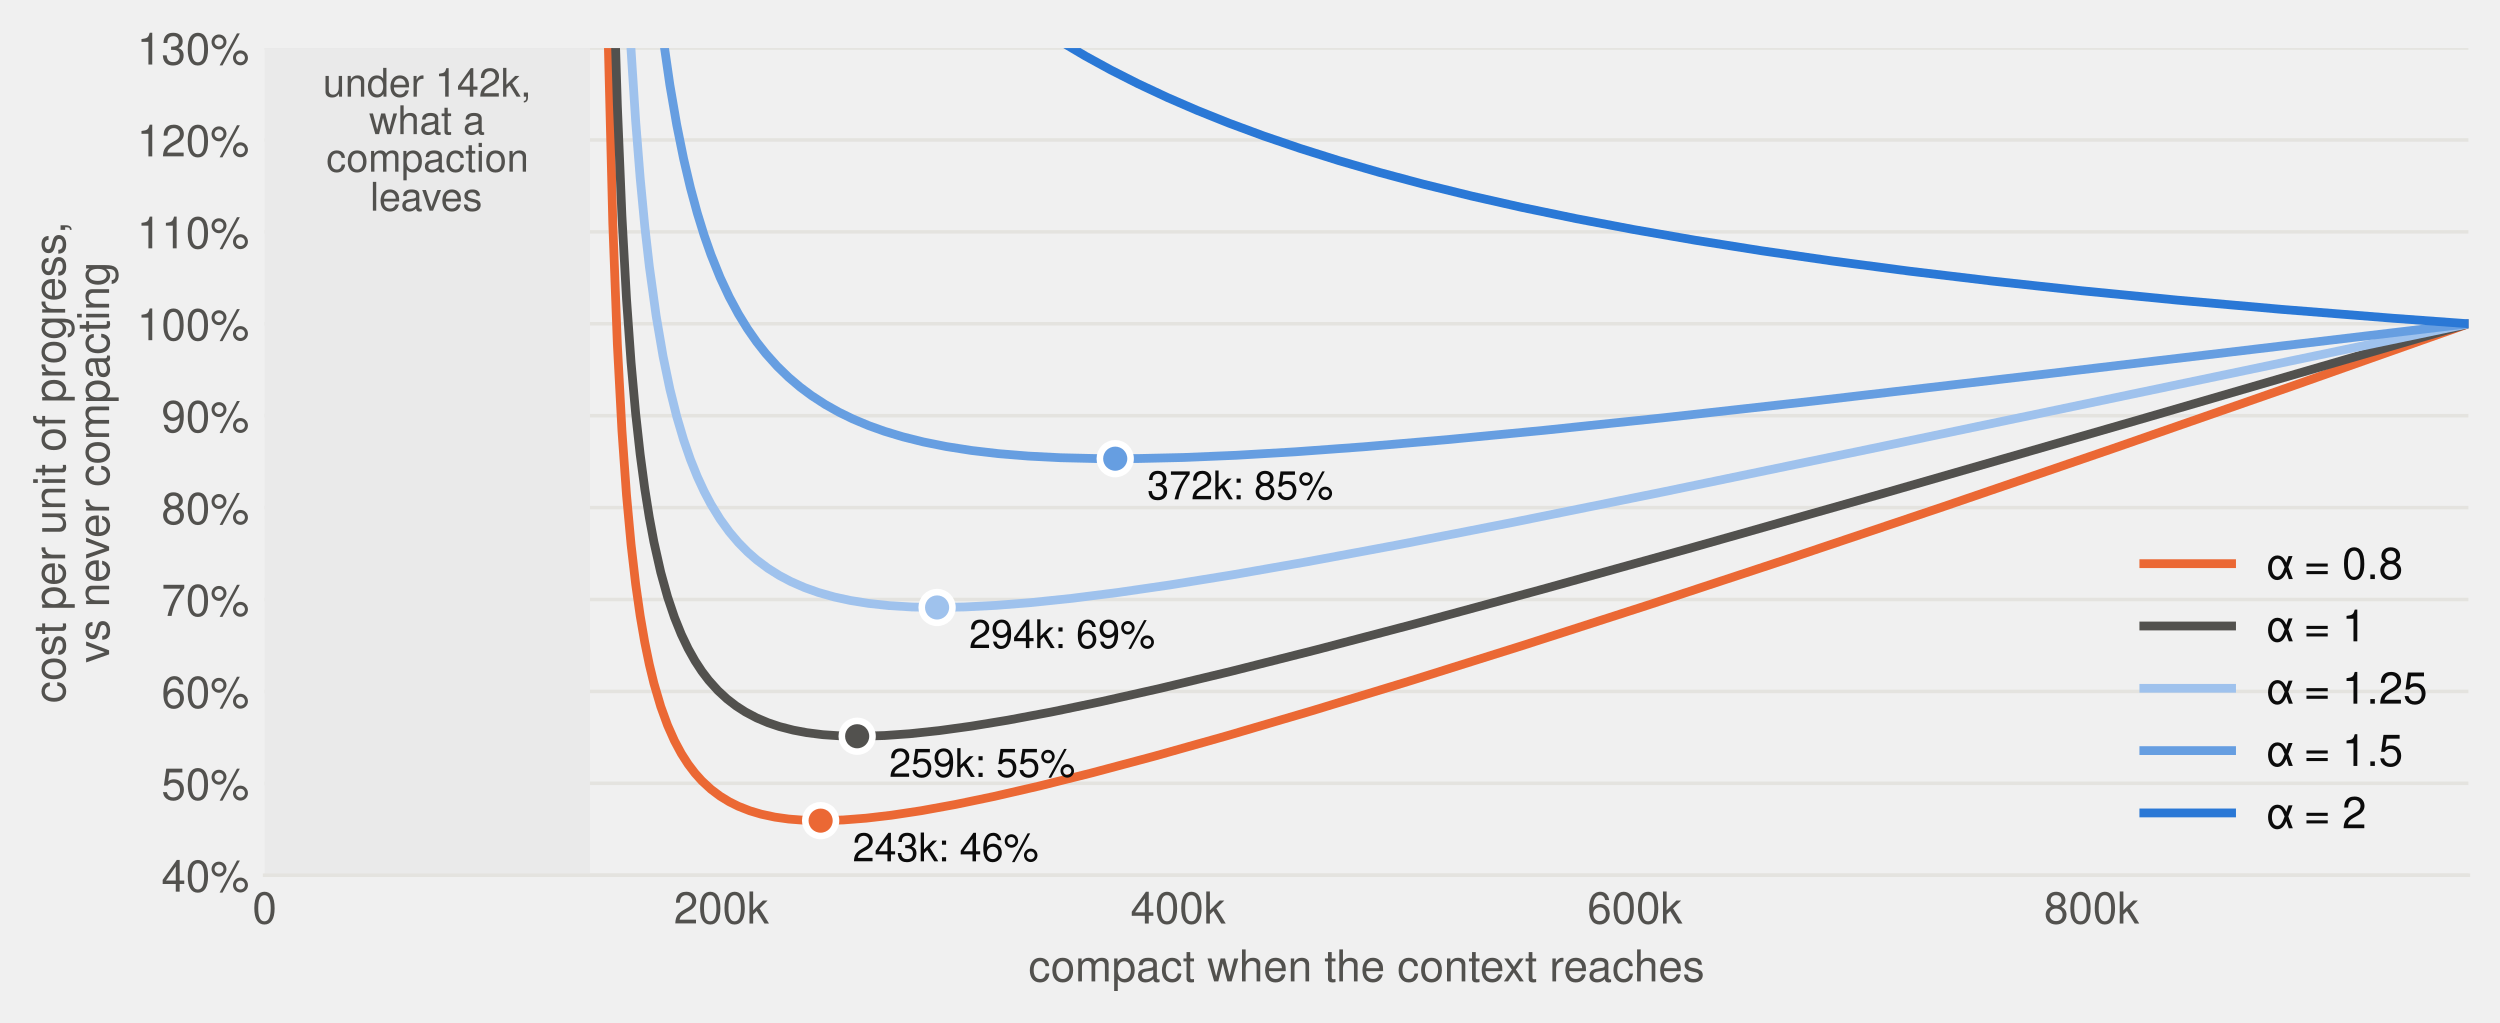
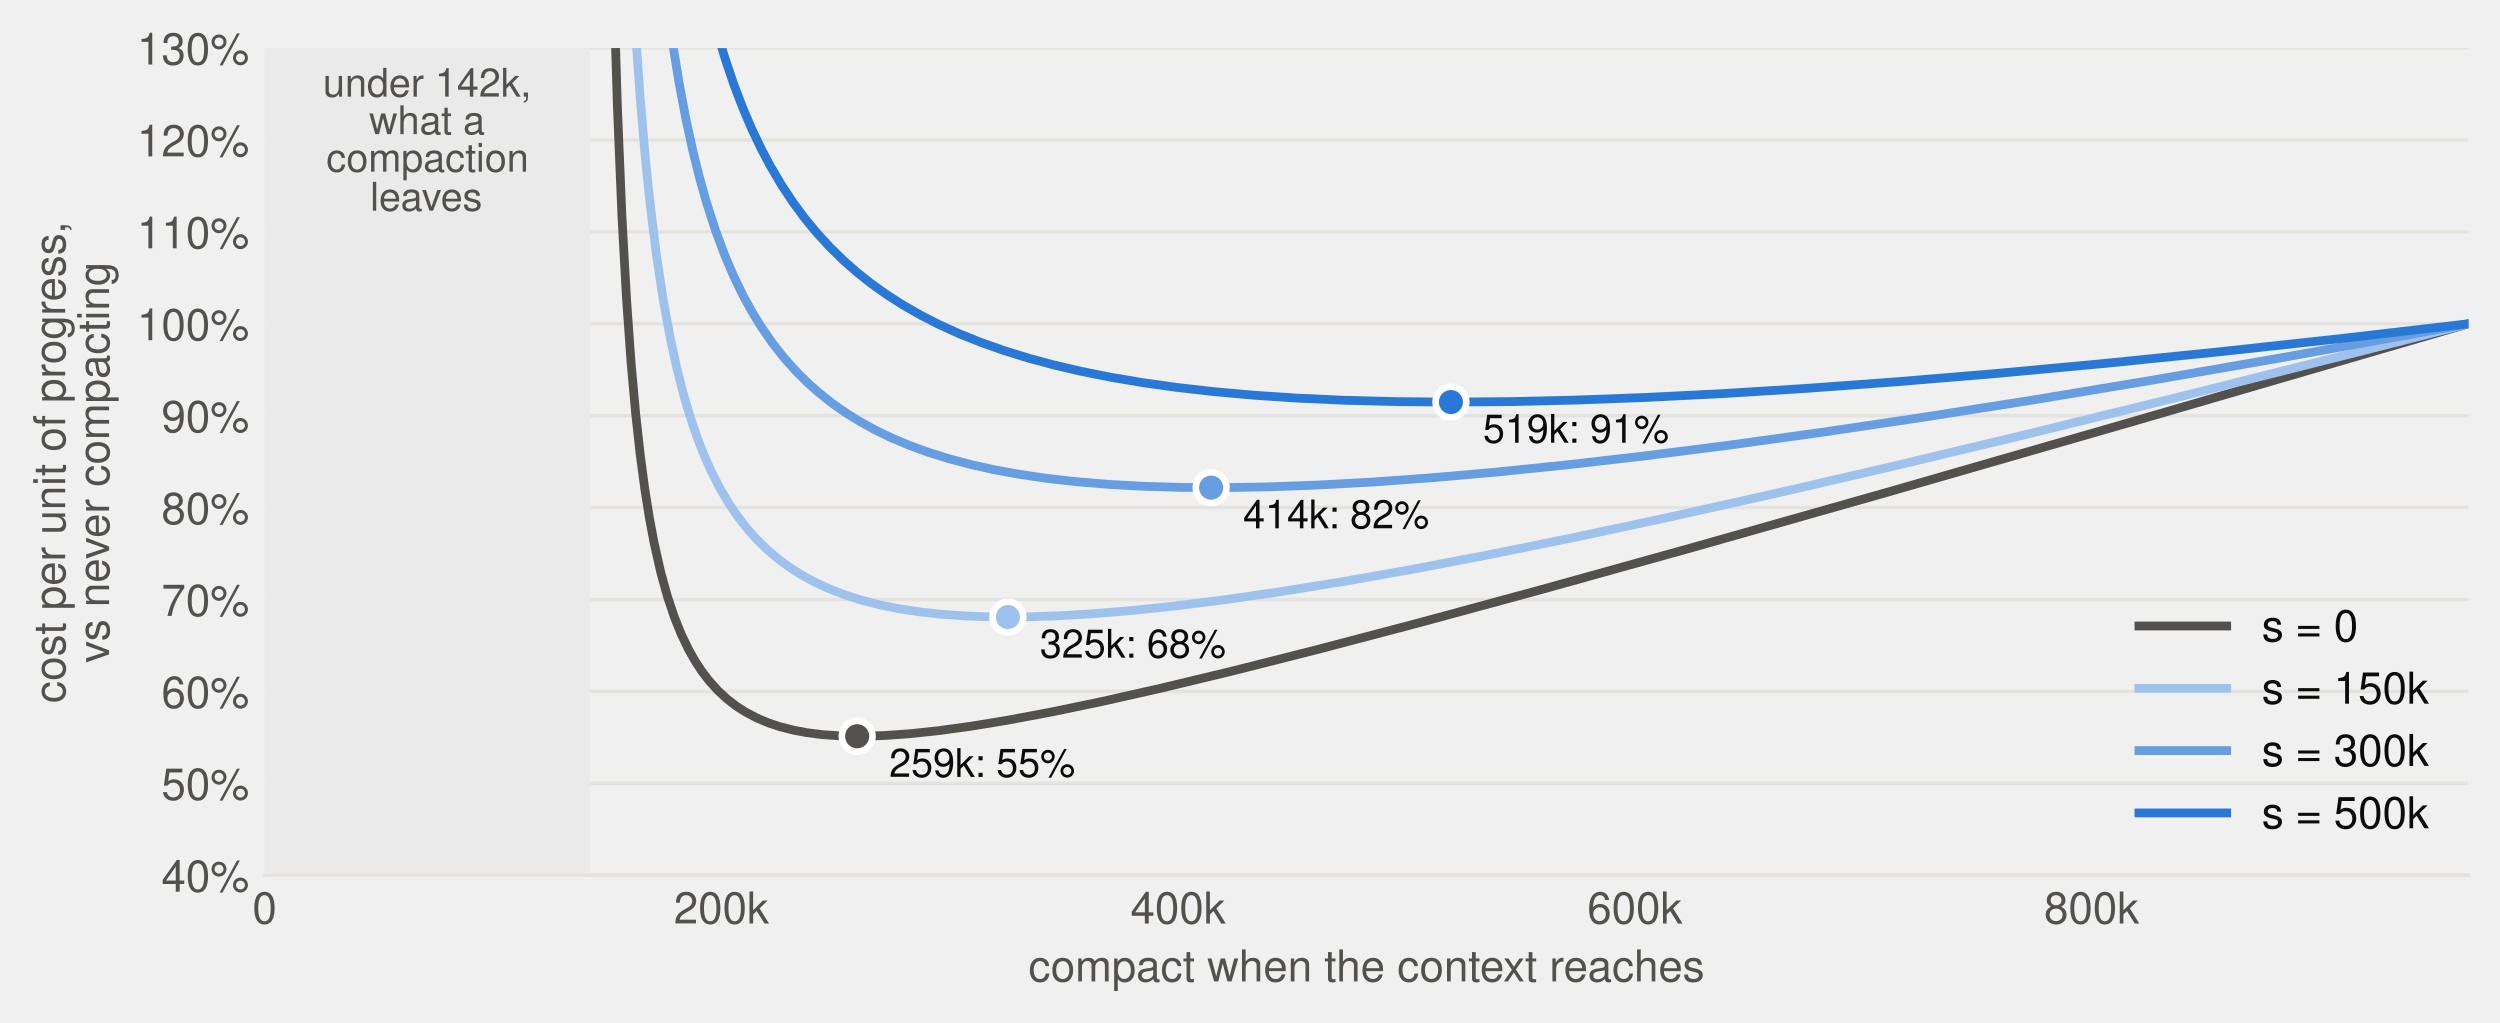
<svg xmlns="http://www.w3.org/2000/svg" xmlns:xlink="http://www.w3.org/1999/xlink" width="569.696pt" height="232.93pt" viewBox="0 0 569.696 232.93" version="1.1">
  <defs>
    <style type="text/css">*{stroke-linejoin: round; stroke-linecap: butt}</style>
  </defs>
  <g id="figure_1">
    <g id="patch_1">
      <path d="M 0 232.93  L 569.696 232.93  L 569.696 0  L 0 0  L 0 232.93  z " style="fill: none" />
    </g>
    <g id="axes_1">
      <g id="patch_2">
        <path d="M 60.296 199.446  L 562.496 199.446  L 562.496 10.95  L 60.296 10.95  L 60.296 199.446  z " style="fill: none" />
      </g>
      <g id="matplotlib.axis_1">
        <g id="xtick_1">
          <g id="line2d_1" />
          <g id="text_1">
            <text style="font-size: 10px; font-family: 'Helvetica', 'Arial', 'DejaVu Sans'; text-anchor: middle; fill: #52514e" x="60.296" y="210.446" transform="rotate(-0 60.2957 210.446)">0</text>
          </g>
        </g>
        <g id="xtick_2">
          <g id="line2d_2" />
          <g id="text_2">
            <text style="font-size: 10px; font-family: 'Helvetica', 'Arial', 'DejaVu Sans'; text-anchor: middle; fill: #52514e" x="164.379" y="210.446" transform="rotate(-0 164.3786 210.446)">200k</text>
          </g>
        </g>
        <g id="xtick_3">
          <g id="line2d_3" />
          <g id="text_3">
            <text style="font-size: 10px; font-family: 'Helvetica', 'Arial', 'DejaVu Sans'; text-anchor: middle; fill: #52514e" x="268.462" y="210.446" transform="rotate(-0 268.4615 210.446)">400k</text>
          </g>
        </g>
        <g id="xtick_4">
          <g id="line2d_4" />
          <g id="text_4">
            <text style="font-size: 10px; font-family: 'Helvetica', 'Arial', 'DejaVu Sans'; text-anchor: middle; fill: #52514e" x="372.544" y="210.446" transform="rotate(-0 372.5444 210.446)">600k</text>
          </g>
        </g>
        <g id="xtick_5">
          <g id="line2d_5" />
          <g id="text_5">
            <text style="font-size: 10px; font-family: 'Helvetica', 'Arial', 'DejaVu Sans'; text-anchor: middle; fill: #52514e" x="476.627" y="210.446" transform="rotate(-0 476.6273 210.446)">800k</text>
          </g>
        </g>
        <g id="text_6">
          <text style="font-size: 10px; font-family: 'Helvetica', 'Arial', 'DejaVu Sans'; text-anchor: middle; fill: #52514e" x="311.396" y="223.645" transform="rotate(-0 311.3957 223.6452)">compact when the context reaches</text>
        </g>
      </g>
      <g id="matplotlib.axis_2">
        <g id="ytick_1">
          <g id="line2d_6">
            <path d="M 60.296 199.446  L 562.496 199.446  " clip-path="url(#p06e94a9ac0)" style="fill: none; stroke: #e4e3df; stroke-width: 0.8; stroke-linecap: square" />
          </g>
          <g id="line2d_7" />
          <g id="text_7">
            <text style="font-size: 10px; font-family: 'Helvetica', 'Arial', 'DejaVu Sans'; text-anchor: end; fill: #52514e" x="56.796" y="203.196" transform="rotate(-0 56.7957 203.196)">40%</text>
          </g>
        </g>
        <g id="ytick_2">
          <g id="line2d_8">
            <path d="M 60.296 178.502  L 562.496 178.502  " clip-path="url(#p06e94a9ac0)" style="fill: none; stroke: #e4e3df; stroke-width: 0.8; stroke-linecap: square" />
          </g>
          <g id="line2d_9" />
          <g id="text_8">
            <text style="font-size: 10px; font-family: 'Helvetica', 'Arial', 'DejaVu Sans'; text-anchor: end; fill: #52514e" x="56.796" y="182.252" transform="rotate(-0 56.7957 182.252)">50%</text>
          </g>
        </g>
        <g id="ytick_3">
          <g id="line2d_10">
            <path d="M 60.296 157.558  L 562.496 157.558  " clip-path="url(#p06e94a9ac0)" style="fill: none; stroke: #e4e3df; stroke-width: 0.8; stroke-linecap: square" />
          </g>
          <g id="line2d_11" />
          <g id="text_9">
            <text style="font-size: 10px; font-family: 'Helvetica', 'Arial', 'DejaVu Sans'; text-anchor: end; fill: #52514e" x="56.796" y="161.308" transform="rotate(-0 56.7957 161.308)">60%</text>
          </g>
        </g>
        <g id="ytick_4">
          <g id="line2d_12">
            <path d="M 60.296 136.614  L 562.496 136.614  " clip-path="url(#p06e94a9ac0)" style="fill: none; stroke: #e4e3df; stroke-width: 0.8; stroke-linecap: square" />
          </g>
          <g id="line2d_13" />
          <g id="text_10">
            <text style="font-size: 10px; font-family: 'Helvetica', 'Arial', 'DejaVu Sans'; text-anchor: end; fill: #52514e" x="56.796" y="140.364" transform="rotate(-0 56.7957 140.364)">70%</text>
          </g>
        </g>
        <g id="ytick_5">
          <g id="line2d_14">
            <path d="M 60.296 115.67  L 562.496 115.67  " clip-path="url(#p06e94a9ac0)" style="fill: none; stroke: #e4e3df; stroke-width: 0.8; stroke-linecap: square" />
          </g>
          <g id="line2d_15" />
          <g id="text_11">
            <text style="font-size: 10px; font-family: 'Helvetica', 'Arial', 'DejaVu Sans'; text-anchor: end; fill: #52514e" x="56.796" y="119.42" transform="rotate(-0 56.7957 119.42)">80%</text>
          </g>
        </g>
        <g id="ytick_6">
          <g id="line2d_16">
            <path d="M 60.296 94.726  L 562.496 94.726  " clip-path="url(#p06e94a9ac0)" style="fill: none; stroke: #e4e3df; stroke-width: 0.8; stroke-linecap: square" />
          </g>
          <g id="line2d_17" />
          <g id="text_12">
            <text style="font-size: 10px; font-family: 'Helvetica', 'Arial', 'DejaVu Sans'; text-anchor: end; fill: #52514e" x="56.796" y="98.476" transform="rotate(-0 56.7957 98.476)">90%</text>
          </g>
        </g>
        <g id="ytick_7">
          <g id="line2d_18">
            <path d="M 60.296 73.782  L 562.496 73.782  " clip-path="url(#p06e94a9ac0)" style="fill: none; stroke: #e4e3df; stroke-width: 0.8; stroke-linecap: square" />
          </g>
          <g id="line2d_19" />
          <g id="text_13">
            <text style="font-size: 10px; font-family: 'Helvetica', 'Arial', 'DejaVu Sans'; text-anchor: end; fill: #52514e" x="56.796" y="77.532" transform="rotate(-0 56.7957 77.532)">100%</text>
          </g>
        </g>
        <g id="ytick_8">
          <g id="line2d_20">
            <path d="M 60.296 52.838  L 562.496 52.838  " clip-path="url(#p06e94a9ac0)" style="fill: none; stroke: #e4e3df; stroke-width: 0.8; stroke-linecap: square" />
          </g>
          <g id="line2d_21" />
          <g id="text_14">
            <text style="font-size: 10px; font-family: 'Helvetica', 'Arial', 'DejaVu Sans'; text-anchor: end; fill: #52514e" x="56.796" y="56.588" transform="rotate(-0 56.7957 56.588)">110%</text>
          </g>
        </g>
        <g id="ytick_9">
          <g id="line2d_22">
            <path d="M 60.296 31.894  L 562.496 31.894  " clip-path="url(#p06e94a9ac0)" style="fill: none; stroke: #e4e3df; stroke-width: 0.8; stroke-linecap: square" />
          </g>
          <g id="line2d_23" />
          <g id="text_15">
            <text style="font-size: 10px; font-family: 'Helvetica', 'Arial', 'DejaVu Sans'; text-anchor: end; fill: #52514e" x="56.796" y="35.644" transform="rotate(-0 56.7957 35.644)">120%</text>
          </g>
        </g>
        <g id="ytick_10">
          <g id="line2d_24">
            <path d="M 60.296 10.95  L 562.496 10.95  " clip-path="url(#p06e94a9ac0)" style="fill: none; stroke: #e4e3df; stroke-width: 0.8; stroke-linecap: square" />
          </g>
          <g id="line2d_25" />
          <g id="text_16">
            <text style="font-size: 10px; font-family: 'Helvetica', 'Arial', 'DejaVu Sans'; text-anchor: end; fill: #52514e" x="56.796" y="14.7" transform="rotate(-0 56.7957 14.7)">130%</text>
          </g>
        </g>
        <g id="text_17">
          <text style="font-size: 10px; font-family: 'Helvetica', 'Arial', 'DejaVu Sans'; fill: #52514e" transform="translate(14.84893 160.2207) rotate(-90)">cost per unit of progress,</text>
          <text style="font-size: 10px; font-family: 'Helvetica', 'Arial', 'DejaVu Sans'; fill: #52514e" transform="translate(24.85928 151.0496) rotate(-90)">vs never compacting</text>
        </g>
      </g>
      <g id="patch_3">
        <path d="M 60.296 199.446  L 134.438 199.446  L 134.438 10.95  L 60.296 10.95  z " clip-path="url(#p06e94a9ac0)" style="fill: #eaeaea" />
      </g>
      <g id="line2d_26">
-         <path d="M 138.421 -1  L 138.601 9.276  L 139.642 50.863  L 140.683 78.48  L 141.724 98.113  L 142.764 112.756  L 143.805 124.073  L 144.846 133.061  L 145.887 140.355  L 146.928 146.38  L 147.969 151.427  L 149.009 155.707  L 150.571 161.011  L 152.132 165.294  L 153.693 168.802  L 155.254 171.71  L 156.816 174.144  L 158.377 176.196  L 159.938 177.937  L 162.02 179.864  L 164.101 181.429  L 166.183 182.702  L 168.265 183.738  L 170.867 184.76  L 173.469 185.535  L 176.591 186.204  L 179.714 186.644  L 183.357 186.926  L 187.52 187.004  L 192.204 186.849  L 197.408 186.441  L 203.132 185.77  L 209.898 184.746  L 217.704 183.327  L 226.551 181.487  L 236.959 179.087  L 248.929 176.093  L 262.98 172.343  L 279.633 167.656  L 298.889 161.996  L 321.267 155.176  L 346.767 147.165  L 375.39 137.938  L 407.655 127.299  L 443.044 115.392  L 481.554 102.196  L 522.667 87.87  L 562.496 73.782  L 562.496 73.782  " clip-path="url(#p06e94a9ac0)" style="fill: none; stroke: #eb6834; stroke-width: 2; stroke-linecap: square" />
+         <path d="M 139.917 -1  L 140.683 24.125  L 141.724 49.279  L 142.764 68.067  L 143.805 82.611  L 144.846 94.184  L 145.887 103.596  L 146.928 111.387  L 147.969 117.932  L 149.009 123.498  L 150.571 130.425  L 152.132 136.047  L 153.693 140.682  L 155.254 144.551  L 156.816 147.816  L 158.377 150.594  L 159.938 152.974  L 161.499 155.026  L 163.581 157.343  L 165.663 159.268  L 167.744 160.874  L 169.826 162.218  L 172.428 163.596  L 175.03 164.697  L 177.632 165.572  L 180.755 166.376  L 183.877 166.961  L 187.52 167.419  L 191.683 167.7  L 196.367 167.772  L 201.571 167.611  L 207.296 167.204  L 214.061 166.481  L 221.347 165.477  L 229.674 164.109  L 239.561 162.255  L 251.011 159.875  L 264.541 156.827  L 280.674 152.952  L 299.93 148.086  L 322.828 142.064  L 350.93 134.436  L 385.798 124.734  L 430.033 112.184  L 486.758 95.846  L 561.178 74.168  L 562.496 73.782  L 562.496 73.782  " clip-path="url(#p06e94a9ac0)" style="fill: none; stroke: #52514e; stroke-width: 2; stroke-linecap: square" />
      </g>
      <g id="line2d_27">
-         <path d="M 139.917 -1  L 140.683 24.125  L 141.724 49.279  L 142.764 68.067  L 143.805 82.611  L 144.846 94.184  L 145.887 103.596  L 146.928 111.387  L 147.969 117.932  L 149.009 123.498  L 150.571 130.425  L 152.132 136.047  L 153.693 140.682  L 155.254 144.551  L 156.816 147.816  L 158.377 150.594  L 159.938 152.974  L 161.499 155.026  L 163.581 157.343  L 165.663 159.268  L 167.744 160.874  L 169.826 162.218  L 172.428 163.596  L 175.03 164.697  L 177.632 165.572  L 180.755 166.376  L 183.877 166.961  L 187.52 167.419  L 191.683 167.7  L 196.367 167.772  L 201.571 167.611  L 207.296 167.204  L 214.061 166.481  L 221.347 165.477  L 229.674 164.109  L 239.561 162.255  L 251.011 159.875  L 264.541 156.827  L 280.674 152.952  L 299.93 148.086  L 322.828 142.064  L 350.93 134.436  L 385.798 124.734  L 430.033 112.184  L 486.758 95.846  L 561.178 74.168  L 562.496 73.782  L 562.496 73.782  " clip-path="url(#p06e94a9ac0)" style="fill: none; stroke: #52514e; stroke-width: 2; stroke-linecap: square" />
+         <path d="M 144.316 -1  L 144.846 7.675  L 145.887 22.356  L 146.928 34.576  L 147.969 44.904  L 149.53 57.701  L 151.091 68.072  L 152.652 76.639  L 154.213 83.829  L 155.775 89.943  L 157.336 95.199  L 158.897 99.761  L 160.458 103.754  L 162.02 107.272  L 164.101 111.355  L 166.183 114.865  L 168.265 117.908  L 170.346 120.564  L 172.428 122.895  L 175.03 125.427  L 177.632 127.604  L 180.234 129.486  L 182.836 131.119  L 185.959 132.801  L 189.081 134.229  L 192.724 135.624  L 196.367 136.775  L 200.53 137.842  L 204.694 138.685  L 209.377 139.41  L 214.582 139.985  L 220.306 140.383  L 226.551 140.585  L 233.316 140.578  L 240.602 140.354  L 248.929 139.871  L 258.296 139.09  L 268.184 138.042  L 279.633 136.594  L 292.123 134.782  L 306.175 132.509  L 321.787 129.746  L 338.961 126.475  L 358.216 122.577  L 379.553 118.028  L 403.492 112.696  L 430.554 106.439  L 461.258 99.109  L 496.646 90.426  L 537.239 80.228  L 562.496 73.782  L 562.496 73.782  " clip-path="url(#p06e94a9ac0)" style="fill: none; stroke: #9fc2ed; stroke-width: 2; stroke-linecap: square" />
      </g>
      <g id="line2d_28">
-         <path d="M 143.142 -1  L 143.805 11.429  L 144.846 27.523  L 145.887 40.645  L 146.928 51.537  L 147.969 60.714  L 149.53 72.041  L 151.091 81.172  L 152.652 88.672  L 154.213 94.927  L 155.775 100.211  L 157.336 104.722  L 158.897 108.608  L 160.458 111.981  L 162.02 114.93  L 164.101 118.315  L 166.183 121.188  L 168.265 123.645  L 170.346 125.758  L 172.428 127.583  L 175.03 129.527  L 177.632 131.159  L 180.234 132.533  L 183.357 133.899  L 186.479 135.009  L 190.122 136.038  L 193.765 136.831  L 197.928 137.5  L 202.612 138.006  L 207.816 138.321  L 213.541 138.428  L 219.786 138.315  L 227.072 137.945  L 234.878 137.325  L 244.245 136.346  L 254.653 135.029  L 266.623 133.29  L 280.674 131.024  L 297.848 128.018  L 318.664 124.136  L 344.685 119.044  L 379.033 112.083  L 430.554 101.389  L 562.496 73.782  L 562.496 73.782  " clip-path="url(#p06e94a9ac0)" style="fill: none; stroke: #9fc2ed; stroke-width: 2; stroke-linecap: square" />
+         <path d="M 151.768 -1  L 153.173 9.173  L 154.734 18.813  L 156.295 27.085  L 157.856 34.259  L 159.418 40.542  L 160.979 46.089  L 163.061 52.546  L 165.142 58.13  L 167.224 63.003  L 169.305 67.292  L 171.387 71.094  L 173.469 74.485  L 176.071 78.239  L 178.673 81.54  L 181.275 84.461  L 183.877 87.062  L 186.479 89.388  L 189.602 91.869  L 192.724 94.061  L 195.847 96.007  L 199.49 98.01  L 203.132 99.768  L 207.296 101.519  L 211.459 103.036  L 216.143 104.504  L 221.347 105.883  L 226.551 107.037  L 232.276 108.084  L 238.521 109.002  L 245.286 109.77  L 252.572 110.376  L 260.378 110.808  L 269.225 111.068  L 278.593 111.119  L 289.001 110.948  L 300.45 110.528  L 312.94 109.835  L 326.471 108.853  L 341.042 107.57  L 357.175 105.921  L 374.869 103.879  L 394.125 101.427  L 414.941 98.547  L 437.839 95.151  L 462.819 91.217  L 489.881 86.728  L 519.544 81.581  L 552.331 75.66  L 562.496 73.782  L 562.496 73.782  " clip-path="url(#p06e94a9ac0)" style="fill: none; stroke: #669ee1; stroke-width: 2; stroke-linecap: square" />
      </g>
      <g id="line2d_29">
-         <path d="M 149.924 -1  L 151.091 8.565  L 152.652 19.378  L 154.213 28.451  L 155.775 36.167  L 157.336 42.803  L 158.897 48.564  L 160.458 53.61  L 162.02 58.06  L 164.101 63.23  L 166.183 67.683  L 168.265 71.553  L 170.346 74.941  L 172.428 77.924  L 174.51 80.567  L 177.112 83.467  L 179.714 85.99  L 182.316 88.197  L 184.918 90.138  L 188.04 92.168  L 191.163 93.924  L 194.285 95.448  L 197.928 96.978  L 201.571 98.283  L 205.735 99.542  L 210.418 100.711  L 215.622 101.755  L 221.347 102.65  L 227.592 103.379  L 234.357 103.931  L 241.643 104.303  L 249.97 104.5  L 259.337 104.49  L 269.745 104.251  L 281.715 103.748  L 295.246 102.952  L 310.858 101.808  L 329.593 100.201  L 351.971 98.046  L 379.033 95.208  L 413.9 91.319  L 463.86 85.504  L 562.496 73.782  L 562.496 73.782  " clip-path="url(#p06e94a9ac0)" style="fill: none; stroke: #669ee1; stroke-width: 2; stroke-linecap: square" />
-       </g>
-       <g id="line2d_30">
-         <path d="M 226.627 -1  L 231.235 2.459  L 236.439 6.068  L 241.643 9.402  L 247.368 12.792  L 253.092 15.926  L 259.337 19.09  L 266.103 22.256  L 272.868 25.182  L 280.154 28.099  L 287.96 30.986  L 296.287 33.83  L 305.134 36.616  L 314.501 39.336  L 324.389 41.981  L 335.318 44.669  L 346.767 47.255  L 359.257 49.841  L 372.267 52.308  L 386.318 54.748  L 401.41 57.141  L 417.543 59.475  L 435.237 61.805  L 453.972 64.045  L 474.268 66.246  L 496.126 68.39  L 520.065 70.51  L 545.565 72.543  L 562.496 73.782  L 562.496 73.782  " clip-path="url(#p06e94a9ac0)" style="fill: none; stroke: #2a78d6; stroke-width: 2; stroke-linecap: square" />
+         <path d="M 161.237 -1  L 163.061 6.044  L 165.142 13.079  L 167.224 19.248  L 169.305 24.703  L 171.387 29.562  L 173.469 33.919  L 175.55 37.85  L 178.153 42.253  L 180.755 46.176  L 183.357 49.694  L 185.959 52.866  L 189.081 56.282  L 192.204 59.336  L 195.326 62.08  L 198.449 64.558  L 202.092 67.159  L 205.735 69.49  L 209.898 71.872  L 214.061 73.994  L 218.745 76.114  L 223.429 77.993  L 228.633 79.835  L 234.357 81.608  L 240.082 83.151  L 246.327 84.61  L 253.092 85.963  L 260.378 87.194  L 268.184 88.288  L 276.511 89.237  L 285.878 90.073  L 295.766 90.73  L 306.695 91.224  L 318.144 91.521  L 330.634 91.624  L 344.165 91.514  L 358.736 91.177  L 374.869 90.579  L 392.563 89.692  L 411.298 88.528  L 432.115 87.007  L 454.493 85.145  L 478.952 82.881  L 505.493 80.196  L 534.116 77.074  L 562.496 73.782  L 562.496 73.782  " clip-path="url(#p06e94a9ac0)" style="fill: none; stroke: #2a78d6; stroke-width: 2; stroke-linecap: square" />
      </g>
      <g id="patch_4">
        <path d="M 60.296 199.446  L 562.496 199.446  " style="fill: none; stroke: #e4e3df; stroke-width: 0.8; stroke-linejoin: miter; stroke-linecap: square" />
      </g>
      <g id="text_18">
        <text style="font-size: 9px; font-family: 'Helvetica', 'Arial', 'DejaVu Sans'; fill: #52514e" transform="translate(73.60109 22.02283)">under 142k,</text>
        <text style="font-size: 9px; font-family: 'Helvetica', 'Arial', 'DejaVu Sans'; fill: #52514e" transform="translate(84.10929 30.5702)">what a</text>
        <text style="font-size: 9px; font-family: 'Helvetica', 'Arial', 'DejaVu Sans'; fill: #52514e" transform="translate(74.35624 39.11756)">compaction</text>
        <text style="font-size: 9px; font-family: 'Helvetica', 'Arial', 'DejaVu Sans'; fill: #52514e" transform="translate(84.3596 48.01156)">leaves</text>
      </g>
+       <g id="line2d_30">
+         <defs>
+           <path id="m342513ac75" d="M 0 3.5  C 0.928 3.5 1.819 3.131 2.475 2.475  C 3.131 1.819 3.5 0.928 3.5 0  C 3.5 -0.928 3.131 -1.819 2.475 -2.475  C 1.819 -3.131 0.928 -3.5 0 -3.5  C -0.928 -3.5 -1.819 -3.131 -2.475 -2.475  C -3.131 -1.819 -3.5 -0.928 -3.5 0  C -3.5 0.928 -3.131 1.819 -2.475 2.475  C -1.819 3.131 -0.928 3.5 0 3.5  z " style="stroke: #ffffff; stroke-width: 1.5" />
+         </defs>
+         <g clip-path="url(#p06e94a9ac0)">
+           <use xlink:href="#m342513ac75" x="195.326" y="167.775" style="fill: #52514e; stroke: #ffffff; stroke-width: 1.5" />
+         </g>
+       </g>
+       <g id="text_19">
+         <text style="font-size: 9px; font-family: 'Helvetica', 'Arial', 'DejaVu Sans'; text-anchor: start; fill: #0b0b0b" x="202.612" y="177.039" transform="rotate(-0 202.612 177.0387)">259k: 55%</text>
+       </g>
      <g id="line2d_31">
        <defs>
-           <path id="mc287e890ce" d="M 0 3.5  C 0.928 3.5 1.819 3.131 2.475 2.475  C 3.131 1.819 3.5 0.928 3.5 0  C 3.5 -0.928 3.131 -1.819 2.475 -2.475  C 1.819 -3.131 0.928 -3.5 0 -3.5  C -0.928 -3.5 -1.819 -3.131 -2.475 -2.475  C -3.131 -1.819 -3.5 -0.928 -3.5 0  C -3.5 0.928 -3.131 1.819 -2.475 2.475  C -1.819 3.131 -0.928 3.5 0 3.5  z " style="stroke: #ffffff; stroke-width: 1.5" />
-         </defs>
-         <g clip-path="url(#p06e94a9ac0)">
-           <use xlink:href="#mc287e890ce" x="187" y="187.007" style="fill: #eb6834; stroke: #ffffff; stroke-width: 1.5" />
-         </g>
-       </g>
-       <g id="text_19">
-         <text style="font-size: 9px; font-family: 'Helvetica', 'Arial', 'DejaVu Sans'; text-anchor: start; fill: #0b0b0b" x="194.285" y="196.27" transform="rotate(-0 194.2854 196.2701)">243k: 46%</text>
+           <path id="m297c5e205b" d="M 0 3.5  C 0.928 3.5 1.819 3.131 2.475 2.475  C 3.131 1.819 3.5 0.928 3.5 0  C 3.5 -0.928 3.131 -1.819 2.475 -2.475  C 1.819 -3.131 0.928 -3.5 0 -3.5  C -0.928 -3.5 -1.819 -3.131 -2.475 -2.475  C -3.131 -1.819 -3.5 -0.928 -3.5 0  C -3.5 0.928 -3.131 1.819 -2.475 2.475  C -1.819 3.131 -0.928 3.5 0 3.5  z " style="stroke: #ffffff; stroke-width: 1.5" />
+         </defs>
+         <g clip-path="url(#p06e94a9ac0)">
+           <use xlink:href="#m297c5e205b" x="229.674" y="140.608" style="fill: #9fc2ed; stroke: #ffffff; stroke-width: 1.5" />
+         </g>
+       </g>
+       <g id="text_20">
+         <text style="font-size: 9px; font-family: 'Helvetica', 'Arial', 'DejaVu Sans'; text-anchor: start; fill: #0b0b0b" x="236.959" y="149.872" transform="rotate(-0 236.9594 149.8717)">325k: 68%</text>
      </g>
      <g id="line2d_32">
        <defs>
-           <path id="m342513ac75" d="M 0 3.5  C 0.928 3.5 1.819 3.131 2.475 2.475  C 3.131 1.819 3.5 0.928 3.5 0  C 3.5 -0.928 3.131 -1.819 2.475 -2.475  C 1.819 -3.131 0.928 -3.5 0 -3.5  C -0.928 -3.5 -1.819 -3.131 -2.475 -2.475  C -3.131 -1.819 -3.5 -0.928 -3.5 0  C -3.5 0.928 -3.131 1.819 -2.475 2.475  C -1.819 3.131 -0.928 3.5 0 3.5  z " style="stroke: #ffffff; stroke-width: 1.5" />
-         </defs>
-         <g clip-path="url(#p06e94a9ac0)">
-           <use xlink:href="#m342513ac75" x="195.326" y="167.775" style="fill: #52514e; stroke: #ffffff; stroke-width: 1.5" />
-         </g>
-       </g>
-       <g id="text_20">
-         <text style="font-size: 9px; font-family: 'Helvetica', 'Arial', 'DejaVu Sans'; text-anchor: start; fill: #0b0b0b" x="202.612" y="177.039" transform="rotate(-0 202.612 177.0387)">259k: 55%</text>
+           <path id="m775127333a" d="M 0 3.5  C 0.928 3.5 1.819 3.131 2.475 2.475  C 3.131 1.819 3.5 0.928 3.5 0  C 3.5 -0.928 3.131 -1.819 2.475 -2.475  C 1.819 -3.131 0.928 -3.5 0 -3.5  C -0.928 -3.5 -1.819 -3.131 -2.475 -2.475  C -3.131 -1.819 -3.5 -0.928 -3.5 0  C -3.5 0.928 -3.131 1.819 -2.475 2.475  C -1.819 3.131 -0.928 3.5 0 3.5  z " style="stroke: #ffffff; stroke-width: 1.5" />
+         </defs>
+         <g clip-path="url(#p06e94a9ac0)">
+           <use xlink:href="#m775127333a" x="275.99" y="111.126" style="fill: #669ee1; stroke: #ffffff; stroke-width: 1.5" />
+         </g>
+       </g>
+       <g id="text_21">
+         <text style="font-size: 9px; font-family: 'Helvetica', 'Arial', 'DejaVu Sans'; text-anchor: start; fill: #0b0b0b" x="283.276" y="120.389" transform="rotate(-0 283.2763 120.3892)">414k: 82%</text>
      </g>
      <g id="line2d_33">
        <defs>
-           <path id="m297c5e205b" d="M 0 3.5  C 0.928 3.5 1.819 3.131 2.475 2.475  C 3.131 1.819 3.5 0.928 3.5 0  C 3.5 -0.928 3.131 -1.819 2.475 -2.475  C 1.819 -3.131 0.928 -3.5 0 -3.5  C -0.928 -3.5 -1.819 -3.131 -2.475 -2.475  C -3.131 -1.819 -3.5 -0.928 -3.5 0  C -3.5 0.928 -3.131 1.819 -2.475 2.475  C -1.819 3.131 -0.928 3.5 0 3.5  z " style="stroke: #ffffff; stroke-width: 1.5" />
-         </defs>
-         <g clip-path="url(#p06e94a9ac0)">
-           <use xlink:href="#m297c5e205b" x="213.541" y="138.428" style="fill: #9fc2ed; stroke: #ffffff; stroke-width: 1.5" />
-         </g>
-       </g>
-       <g id="text_21">
-         <text style="font-size: 9px; font-family: 'Helvetica', 'Arial', 'DejaVu Sans'; text-anchor: start; fill: #0b0b0b" x="220.827" y="147.691" transform="rotate(-0 220.8265 147.691)">294k: 69%</text>
-       </g>
-       <g id="line2d_34">
-         <defs>
-           <path id="m775127333a" d="M 0 3.5  C 0.928 3.5 1.819 3.131 2.475 2.475  C 3.131 1.819 3.5 0.928 3.5 0  C 3.5 -0.928 3.131 -1.819 2.475 -2.475  C 1.819 -3.131 0.928 -3.5 0 -3.5  C -0.928 -3.5 -1.819 -3.131 -2.475 -2.475  C -3.131 -1.819 -3.5 -0.928 -3.5 0  C -3.5 0.928 -3.131 1.819 -2.475 2.475  C -1.819 3.131 -0.928 3.5 0 3.5  z " style="stroke: #ffffff; stroke-width: 1.5" />
-         </defs>
-         <g clip-path="url(#p06e94a9ac0)">
-           <use xlink:href="#m775127333a" x="254.133" y="104.522" style="fill: #669ee1; stroke: #ffffff; stroke-width: 1.5" />
+           <path id="m560dafaeec" d="M 0 3.5  C 0.928 3.5 1.819 3.131 2.475 2.475  C 3.131 1.819 3.5 0.928 3.5 0  C 3.5 -0.928 3.131 -1.819 2.475 -2.475  C 1.819 -3.131 0.928 -3.5 0 -3.5  C -0.928 -3.5 -1.819 -3.131 -2.475 -2.475  C -3.131 -1.819 -3.5 -0.928 -3.5 0  C -3.5 0.928 -3.131 1.819 -2.475 2.475  C -1.819 3.131 -0.928 3.5 0 3.5  z " style="stroke: #ffffff; stroke-width: 1.5" />
+         </defs>
+         <g clip-path="url(#p06e94a9ac0)">
+           <use xlink:href="#m560dafaeec" x="330.634" y="91.624" style="fill: #2a78d6; stroke: #ffffff; stroke-width: 1.5" />
        </g>
      </g>
      <g id="text_22">
-         <text style="font-size: 9px; font-family: 'Helvetica', 'Arial', 'DejaVu Sans'; text-anchor: start; fill: #0b0b0b" x="261.419" y="113.786" transform="rotate(-0 261.4189 113.7857)">372k: 85%</text>
+         <text style="font-size: 9px; font-family: 'Helvetica', 'Arial', 'DejaVu Sans'; text-anchor: start; fill: #0b0b0b" x="337.92" y="100.887" transform="rotate(-0 337.9198 100.8871)">519k: 91%</text>
      </g>
      <g id="legend_1">
+         <g id="line2d_34">
+           <path d="M 487.416 142.649  L 497.416 142.649  L 507.416 142.649  " style="fill: none; stroke: #52514e; stroke-width: 2; stroke-linecap: square" />
+         </g>
+         <g id="text_23">
+           <text style="font-size: 10px; font-family: 'Helvetica', 'Arial', 'DejaVu Sans'; text-anchor: start; fill: #0b0b0b" x="515.416" y="146.149" transform="rotate(-0 515.416 146.1491)">s = 0</text>
+         </g>
        <g id="line2d_35">
-           <path d="M 488.53 128.45  L 498.53 128.45  L 508.53 128.45  " style="fill: none; stroke: #eb6834; stroke-width: 2; stroke-linecap: square" />
-         </g>
-         <g id="text_23">
-           <text style="font-size: 10px; font-family: 'Helvetica', 'Arial', 'DejaVu Sans'; text-anchor: start; fill: #0b0b0b" x="516.53" y="131.95" transform="rotate(-0 516.5301 131.9499)">α = 0.8</text>
+           <path d="M 487.416 156.848  L 497.416 156.848  L 507.416 156.848  " style="fill: none; stroke: #9fc2ed; stroke-width: 2; stroke-linecap: square" />
+         </g>
+         <g id="text_24">
+           <text style="font-size: 10px; font-family: 'Helvetica', 'Arial', 'DejaVu Sans'; text-anchor: start; fill: #0b0b0b" x="515.416" y="160.348" transform="rotate(-0 515.416 160.3483)">s = 150k</text>
        </g>
        <g id="line2d_36">
-           <path d="M 488.53 142.649  L 498.53 142.649  L 508.53 142.649  " style="fill: none; stroke: #52514e; stroke-width: 2; stroke-linecap: square" />
-         </g>
-         <g id="text_24">
-           <text style="font-size: 10px; font-family: 'Helvetica', 'Arial', 'DejaVu Sans'; text-anchor: start; fill: #0b0b0b" x="516.53" y="146.149" transform="rotate(-0 516.5301 146.1491)">α = 1</text>
+           <path d="M 487.416 171.048  L 497.416 171.048  L 507.416 171.048  " style="fill: none; stroke: #669ee1; stroke-width: 2; stroke-linecap: square" />
+         </g>
+         <g id="text_25">
+           <text style="font-size: 10px; font-family: 'Helvetica', 'Arial', 'DejaVu Sans'; text-anchor: start; fill: #0b0b0b" x="515.416" y="174.548" transform="rotate(-0 515.416 174.5476)">s = 300k</text>
        </g>
        <g id="line2d_37">
-           <path d="M 488.53 156.848  L 498.53 156.848  L 508.53 156.848  " style="fill: none; stroke: #9fc2ed; stroke-width: 2; stroke-linecap: square" />
-         </g>
-         <g id="text_25">
-           <text style="font-size: 10px; font-family: 'Helvetica', 'Arial', 'DejaVu Sans'; text-anchor: start; fill: #0b0b0b" x="516.53" y="160.348" transform="rotate(-0 516.5301 160.3483)">α = 1.25</text>
-         </g>
-         <g id="line2d_38">
-           <path d="M 488.53 171.048  L 498.53 171.048  L 508.53 171.048  " style="fill: none; stroke: #669ee1; stroke-width: 2; stroke-linecap: square" />
+           <path d="M 487.416 185.247  L 497.416 185.247  L 507.416 185.247  " style="fill: none; stroke: #2a78d6; stroke-width: 2; stroke-linecap: square" />
        </g>
        <g id="text_26">
-           <text style="font-size: 10px; font-family: 'Helvetica', 'Arial', 'DejaVu Sans'; text-anchor: start; fill: #0b0b0b" x="516.53" y="174.548" transform="rotate(-0 516.5301 174.5476)">α = 1.5</text>
-         </g>
-         <g id="line2d_39">
-           <path d="M 488.53 185.247  L 498.53 185.247  L 508.53 185.247  " style="fill: none; stroke: #2a78d6; stroke-width: 2; stroke-linecap: square" />
-         </g>
-         <g id="text_27">
-           <text style="font-size: 10px; font-family: 'Helvetica', 'Arial', 'DejaVu Sans'; text-anchor: start; fill: #0b0b0b" x="516.53" y="188.747" transform="rotate(-0 516.5301 188.7468)">α = 2</text>
+           <text style="font-size: 10px; font-family: 'Helvetica', 'Arial', 'DejaVu Sans'; text-anchor: start; fill: #0b0b0b" x="515.416" y="188.747" transform="rotate(-0 515.416 188.7468)">s = 500k</text>
        </g>
      </g>
    </g>
  </g>
  <defs>
    <clipPath id="p06e94a9ac0">
      <rect x="60.296" y="10.95" width="502.2" height="188.496" />
    </clipPath>
  </defs>
</svg>
